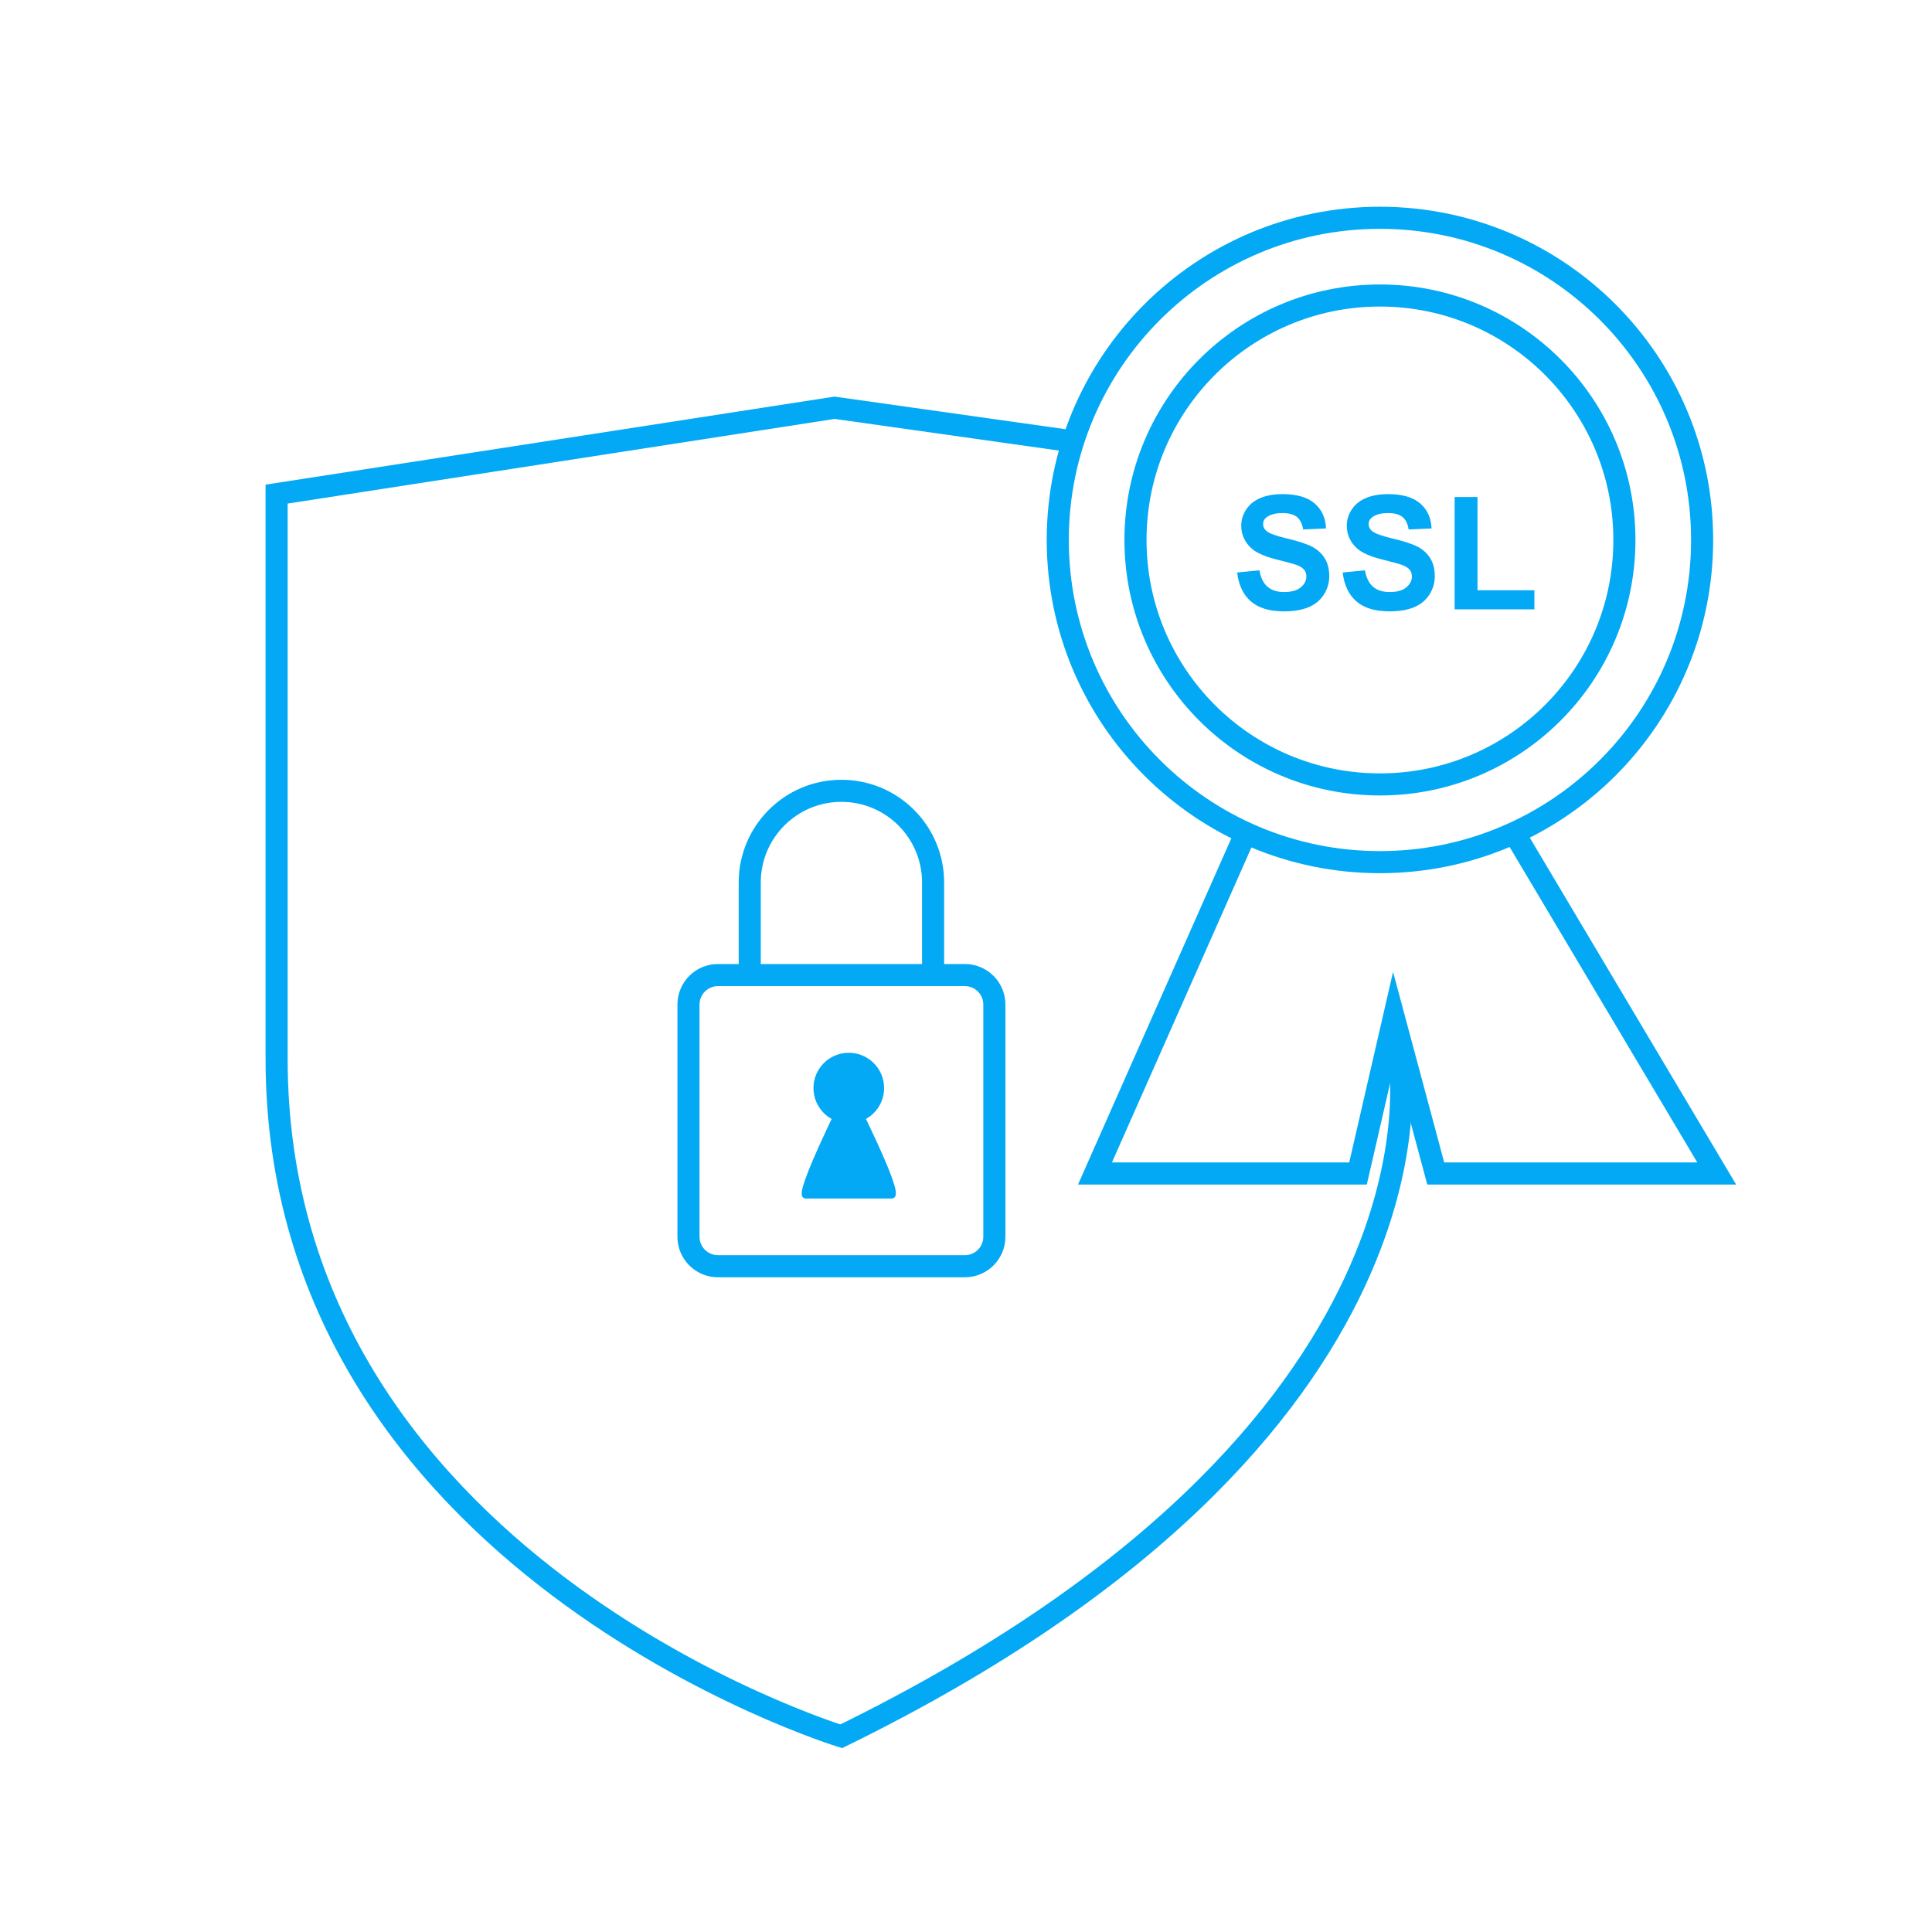
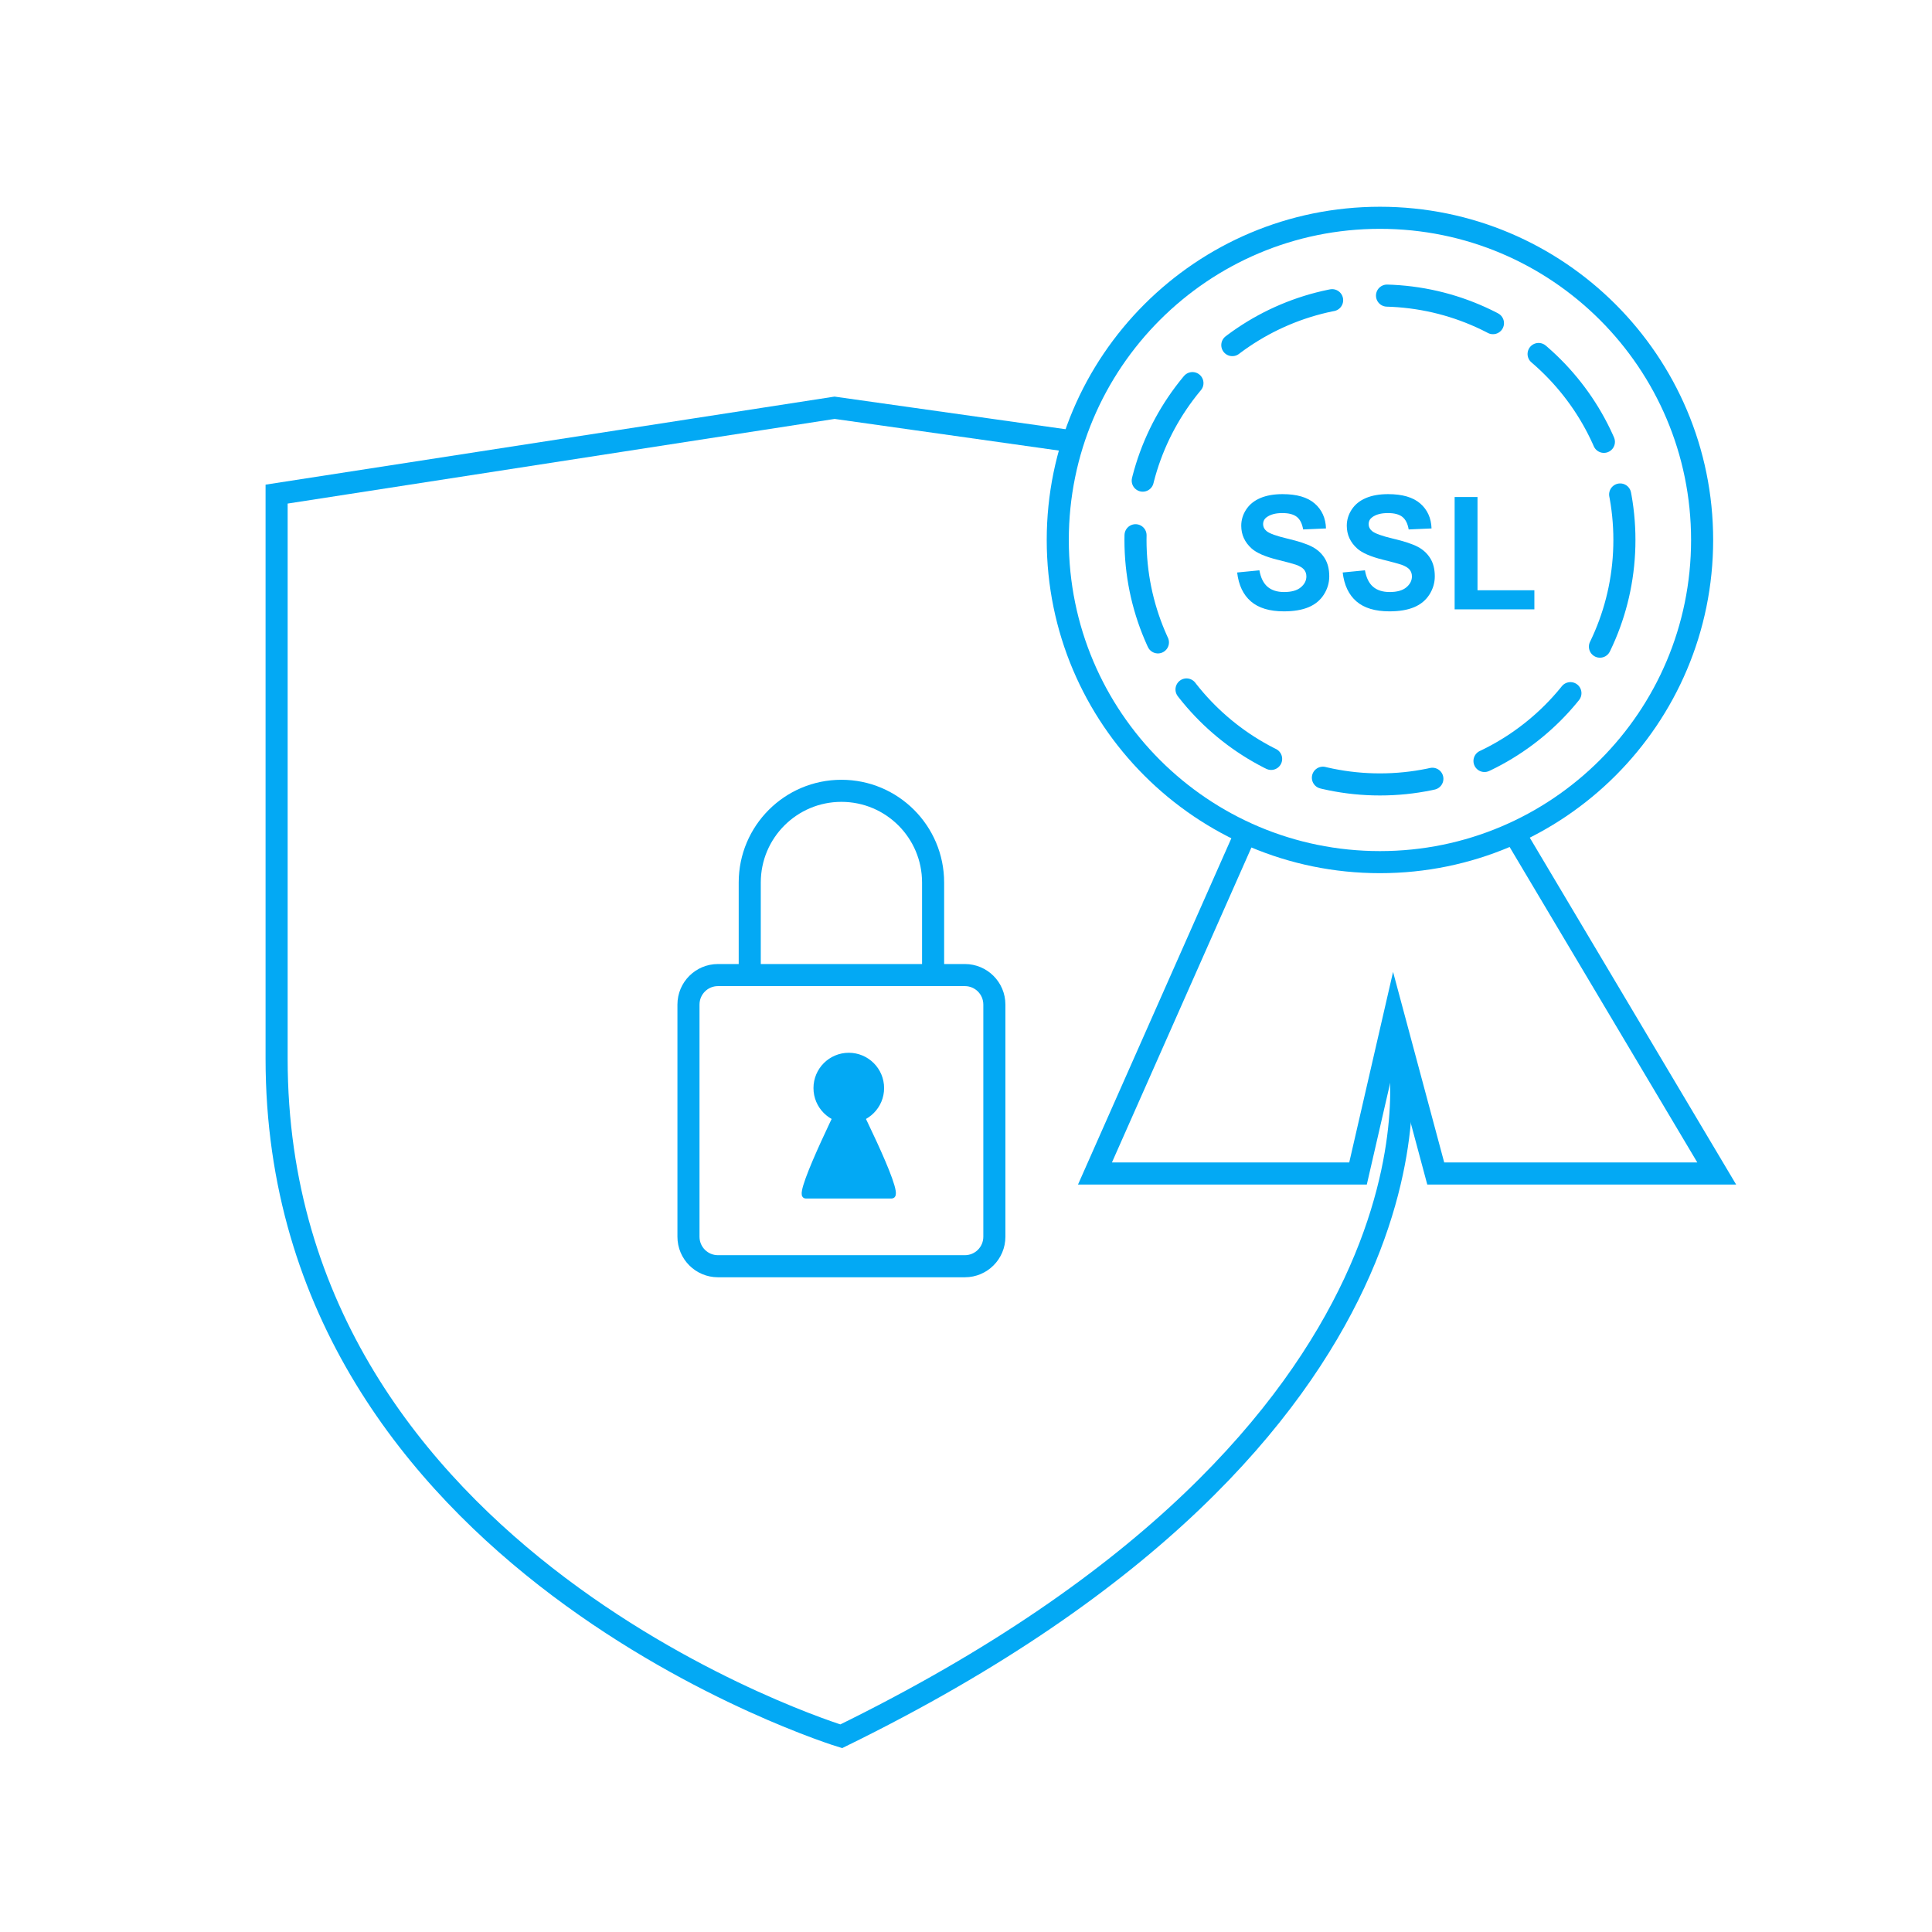
<svg xmlns="http://www.w3.org/2000/svg" version="1.1" id="Layer_1" x="0px" y="0px" width="116px" height="116px" viewBox="0 0 350 350" enable-background="new 0 0 350 350" xml:space="preserve">
-   <defs>
-     <style>
- 	#shield{
- 		stroke: 03a9f4;
- 		stroke-dasharray: 900;
- 		stroke-dashoffset: 0;
- 		-webkit-animation: dash 2s linear forwards;
- 		animation: dash 2s linear forwards;
- 
- 	}
- 
- 	@-webkit-keyframes dash{
- 
- 		from{
- 			stroke-dashoffset: 900;
- 
- 		}
- 		to{
- 			stroke-dashoffset: 0;
- 
- 		}
- 	}
- 	#st01, #st02, #st03{
- 		stroke-dasharray: 800;
- 		stroke-dashoffset: 0;
- 		-webkit-animation: dash 3s linear forwards;
- 		animation: dash 3s linear forwards;
- 
- 	}
- 
- 	@-webkit-keyframes dash{
- 
- 		from{
- 			stroke-dashoffset: 800;
- 
- 		}
- 		to{
- 			stroke-dashoffset: 0;
- 
- 		}
- 	}
- 
- 	#s, #s2, #l, #circle, #circle2, #circle3, #poly{
- 		stroke-dasharray: 800;
- 		stroke-dashoffset: 0;
- 		-webkit-animation: dash 4s linear forwards;
- 		animation: dash 4s linear forwards;
- 
- 
- 
- 	}
- 
- 	@-webkit-keyframes dash{
- 
- 		from{
- 			stroke-dashoffset: 800;
- 
- 
- 		}
- 		to{
- 			stroke-dashoffset: 0;
- 
- 
- 		}
- 	}
- 
- </style>
-   </defs>
  <circle display="none" fill="none" stroke="#03a9f4" stroke-width="3" stroke-miterlimit="10" cx="176.313" cy="175.637" r="150.971" />
  <path id="shield" fill="none" stroke="#03a9f4" stroke-width="4" stroke-miterlimit="10" d="M253.479,191.799c0,0,12.034,67.391-101.082,122.744  c0,0-102.287-31.29-102.287-122.744c0-91.457,0-102.287,0-102.287l101.082-15.643l42.213,5.96" />
  <path id="st01" fill="none" stroke="#03a9f4" stroke-width="4" stroke-miterlimit="10" d="M180.138,224.048c0,2.95-2.393,5.342-5.341,5.342  h-44.732c-2.95,0-5.342-2.392-5.342-5.342v-42.063c0-2.95,2.392-5.342,5.342-5.342h44.732c2.948,0,5.341,2.392,5.341,5.342V224.048  L180.138,224.048z" />
  <path id="st02" fill="none" stroke="#03a9f4" stroke-width="4" stroke-miterlimit="10" d="M169.039,176.424v-16.552  c0-9.173-7.435-16.608-16.608-16.608c-9.172,0-16.608,7.436-16.608,16.608v16.329" />
  <circle id="circle" fill="#03a9f4" stroke="#03a9f4" stroke-miterlimit="10" cx="153.766" cy="197.117" r="5.897" />
  <path id="st03" fill="#03a9f4" stroke="#03a9f4" stroke-miterlimit="10" d="M145.953,216.62c-1.797,0,7.796-19.11,7.796-19.11  s9.749,19.11,7.792,19.11C159.408,216.62,149.346,216.62,145.953,216.62z" />
  <circle id="circle2" fill="none" stroke="#03a9f4" stroke-width="4" stroke-miterlimit="10" cx="249.99" cy="97.82" r="58.365" />
  <circle id="circle3" fill="none" stroke="#03a9f4" stroke-width="4" stroke-linecap="round" stroke-linejoin="round" stroke-miterlimit="10" stroke-dasharray="20,10" cx="249.99" cy="97.82" r="44.286" />
  <path fill="none" stroke="#03a9f4" stroke-width="4" stroke-miterlimit="10" d="M252.517,155.7" />
  <path fill="none" stroke="#03a9f4" stroke-width="4" stroke-miterlimit="10" d="M64.431,198.3" />
  <path fill="none" stroke="#03a9f4" stroke-width="4" stroke-miterlimit="10" d="M220.682,161.17" />
  <path fill="none" stroke="#03a9f4" stroke-width="4" stroke-miterlimit="10" d="M180.432,183.852" />
  <path fill="none" stroke="#03a9f4" stroke-width="4" stroke-miterlimit="10" d="M124.666,223.972" />
  <path fill="none" stroke="#03a9f4" stroke-width="4" stroke-miterlimit="10" d="M64.431,189.996" />
  <path fill="none" stroke="#03a9f4" stroke-width="4" stroke-miterlimit="10" d="M212.506,142.683" />
  <path fill="none" stroke="#03a9f4" stroke-width="4" stroke-miterlimit="10" d="M168.797,167.854" />
  <path fill="none" stroke="#03a9f4" stroke-width="4" stroke-miterlimit="10" d="M123.486,200.452" />
  <path fill="none" stroke="#03a9f4" stroke-width="4" stroke-miterlimit="10" d="M64.431,165.628" />
  <polyline id="poly" fill="none" stroke="#03a9f4" stroke-width="4" stroke-miterlimit="10" points="225.685,150.898 198.365,212.59  246.019,212.59 252.517,184.342 260.098,212.59 311,212.59 274.296,150.898 " />
  <g>
    <path id="s" fill="#03a9f4" d="M224.122,103.712l4.03-0.393c0.244,1.354,0.736,2.347,1.477,2.982c0.743,0.635,1.743,0.951,3.002,0.951   c1.335,0,2.34-0.282,3.017-0.847c0.676-0.564,1.015-1.225,1.015-1.981c0-0.485-0.142-0.897-0.427-1.239   c-0.286-0.339-0.781-0.637-1.491-0.889c-0.484-0.167-1.591-0.467-3.317-0.896c-2.221-0.55-3.778-1.227-4.675-2.029   c-1.259-1.128-1.89-2.505-1.89-4.13c0-1.045,0.296-2.022,0.89-2.933c0.592-0.909,1.445-1.601,2.56-2.078   c1.117-0.475,2.461-0.713,4.039-0.713c2.575,0,4.514,0.564,5.815,1.694c1.302,1.128,1.985,2.636,2.05,4.521l-4.142,0.182   c-0.177-1.054-0.559-1.812-1.14-2.274c-0.584-0.462-1.46-0.693-2.625-0.693c-1.204,0-2.147,0.248-2.828,0.742   c-0.438,0.317-0.657,0.741-0.657,1.273c0,0.485,0.206,0.9,0.617,1.245c0.521,0.439,1.791,0.896,3.806,1.373   c2.016,0.475,3.507,0.968,4.472,1.477c0.966,0.508,1.724,1.203,2.269,2.085c0.546,0.882,0.819,1.971,0.819,3.269   c0,1.175-0.328,2.277-0.979,3.303c-0.653,1.027-1.577,1.789-2.771,2.289c-1.196,0.5-2.684,0.749-4.465,0.749   c-2.595,0-4.586-0.599-5.977-1.799C225.223,107.755,224.393,106.008,224.122,103.712z" />
    <path id="s2" fill="#03a9f4" d="M243.241,103.712l4.031-0.393c0.242,1.354,0.735,2.347,1.477,2.982c0.743,0.635,1.742,0.951,3.002,0.951   c1.333,0,2.34-0.282,3.017-0.847c0.676-0.564,1.015-1.225,1.015-1.981c0-0.485-0.144-0.897-0.428-1.239   c-0.285-0.341-0.782-0.637-1.49-0.889c-0.485-0.167-1.591-0.467-3.317-0.896c-2.222-0.55-3.779-1.227-4.675-2.029   c-1.259-1.128-1.89-2.505-1.89-4.13c0-1.045,0.295-2.022,0.89-2.933c0.592-0.909,1.444-1.601,2.56-2.078   c1.115-0.475,2.461-0.713,4.039-0.713c2.575,0,4.514,0.564,5.815,1.694c1.302,1.128,1.984,2.636,2.05,4.521l-4.142,0.182   c-0.178-1.054-0.559-1.812-1.141-2.274c-0.584-0.462-1.459-0.693-2.625-0.693c-1.204,0-2.146,0.248-2.827,0.742   c-0.438,0.317-0.658,0.741-0.658,1.273c0,0.485,0.205,0.9,0.617,1.245c0.521,0.439,1.79,0.896,3.806,1.373   c2.019,0.477,3.508,0.968,4.473,1.477c0.966,0.508,1.722,1.203,2.268,2.085c0.546,0.882,0.819,1.971,0.819,3.269   c0,1.175-0.327,2.277-0.979,3.303c-0.655,1.027-1.578,1.789-2.772,2.289c-1.196,0.5-2.683,0.749-4.465,0.749   c-2.595,0-4.585-0.599-5.978-1.799C244.342,107.755,243.512,106.008,243.241,103.712z" />
    <path id="l" fill="#03a9f4" d="M263.521,110.389V90.038h4.143v16.894h10.302v3.458H263.521z" />
  </g>
</svg>
